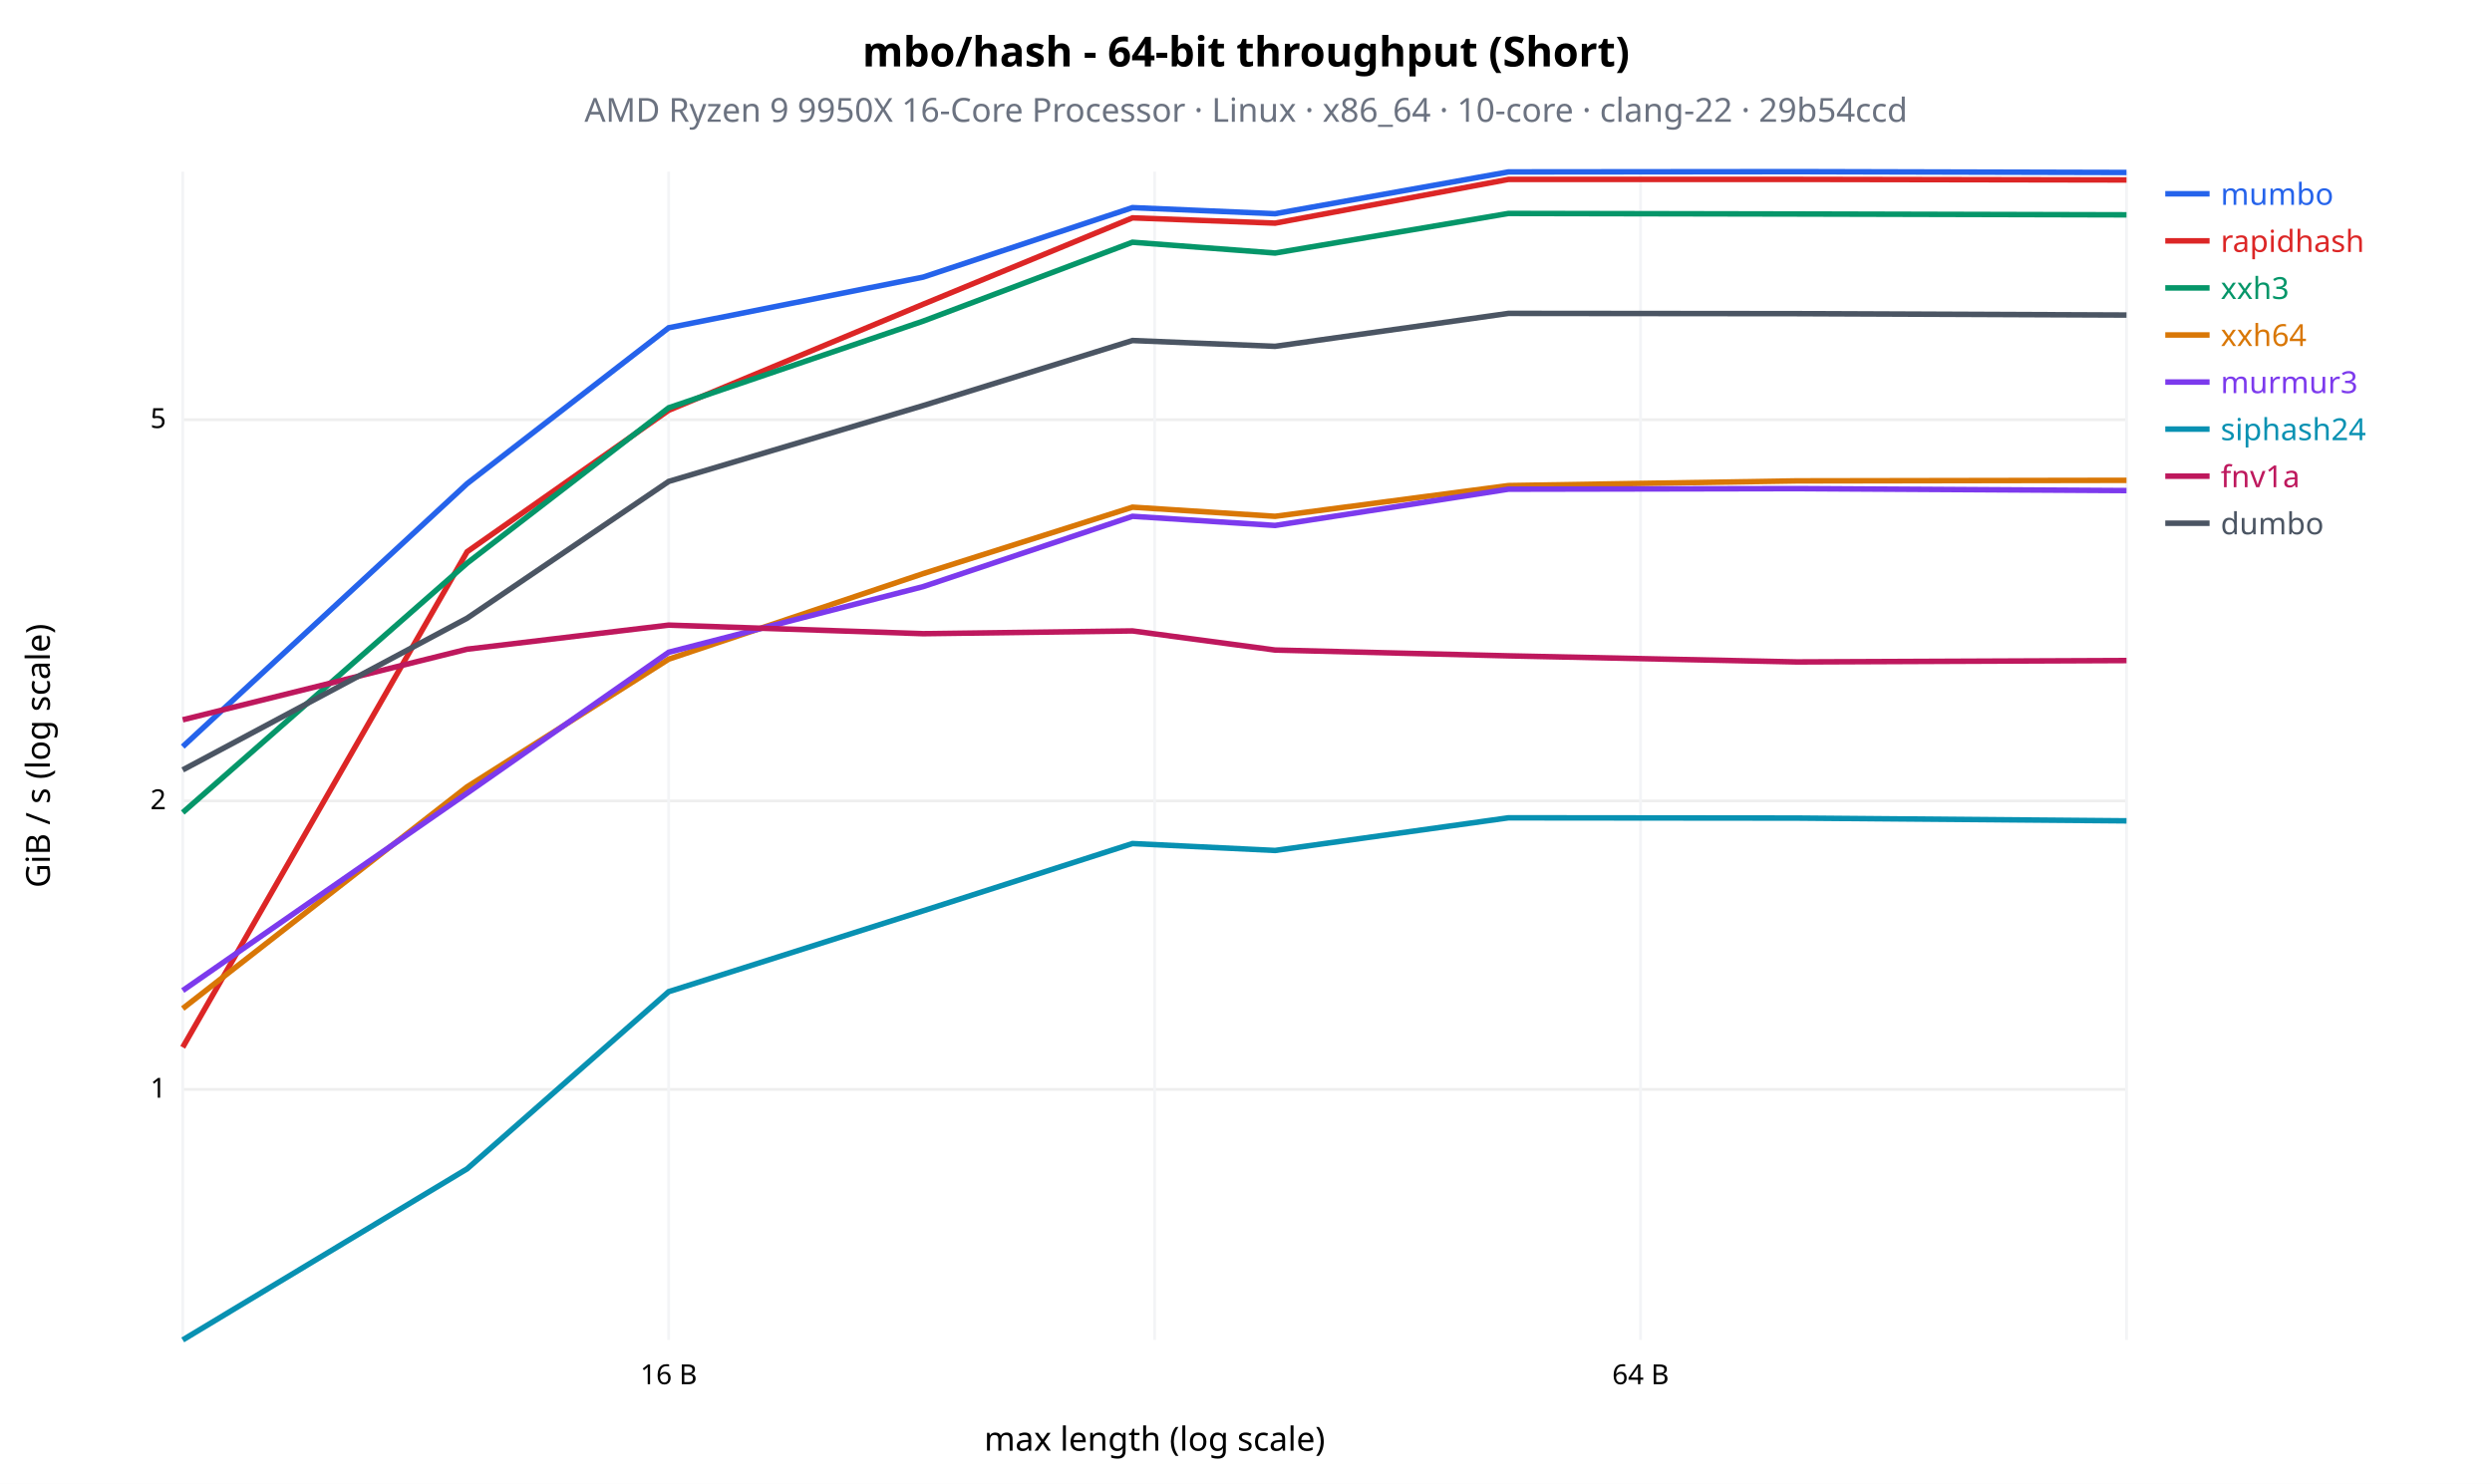
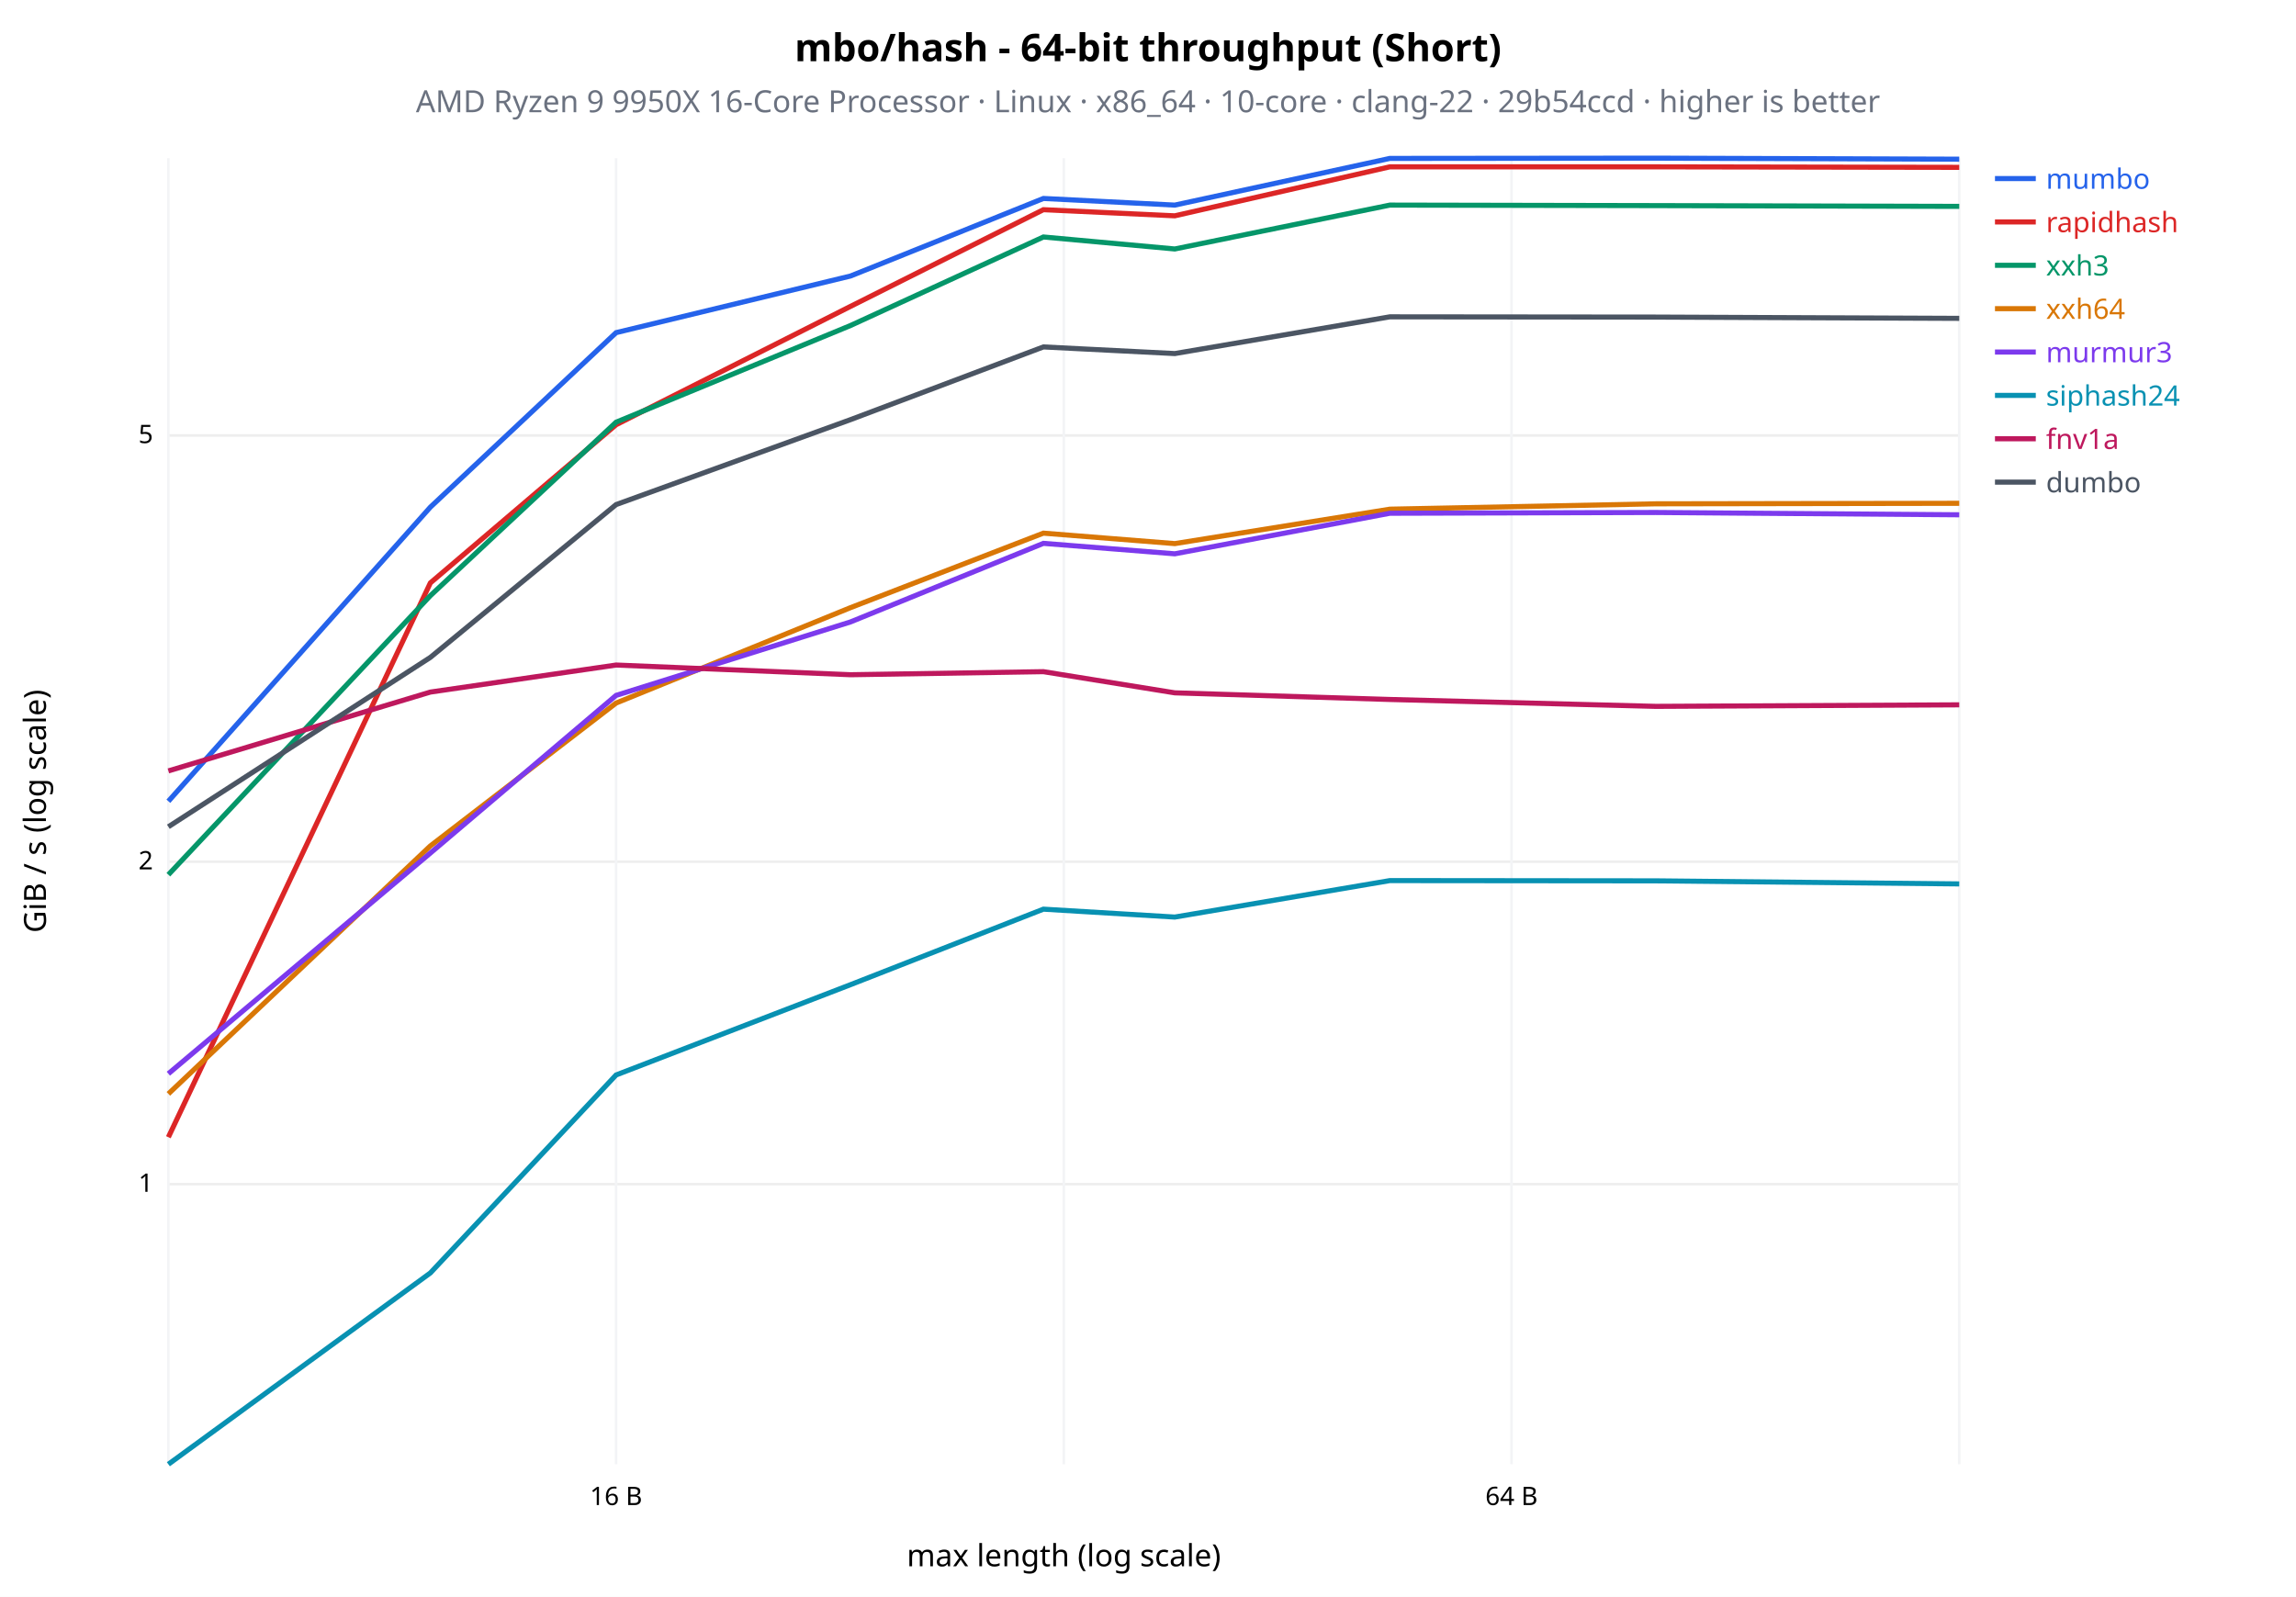
- <svg xmlns="http://www.w3.org/2000/svg" width="900" height="536" font-family="sans-serif">
-   <rect width="900" height="536" fill="white" />
+ <svg xmlns="http://www.w3.org/2000/svg" width="900" height="626" font-family="sans-serif">
+   <rect width="900" height="626" fill="white" />
  <text x="450" y="24" font-size="15" font-weight="bold" text-anchor="middle">mbo/hash - 64-bit throughput (Short)</text>
-   <text x="450" y="44" font-size="12" fill="#6b7280" text-anchor="middle">AMD Ryzen 9 9950X 16-Core Processor · Linux · x86_64 · 10-core · clang-22 · 29b54ccd</text>
-   <line x1="66" y1="393.5" x2="768.0" y2="393.5" stroke="#eee" />
-   <text x="60" y="396.5" font-size="10" text-anchor="end">1</text>
-   <line x1="66" y1="289.3" x2="768.0" y2="289.3" stroke="#eee" />
-   <text x="60" y="292.3" font-size="10" text-anchor="end">2</text>
-   <line x1="66" y1="151.6" x2="768.0" y2="151.6" stroke="#eee" />
-   <text x="60" y="154.6" font-size="10" text-anchor="end">5</text>
-   <line x1="66.0" y1="62" x2="66.0" y2="484.0" stroke="#f3f4f6" />
-   <line x1="241.5" y1="62" x2="241.5" y2="484.0" stroke="#f3f4f6" />
-   <text x="241.5" y="500.0" font-size="10" text-anchor="middle">16 B</text>
-   <line x1="417.0" y1="62" x2="417.0" y2="484.0" stroke="#f3f4f6" />
-   <line x1="592.5" y1="62" x2="592.5" y2="484.0" stroke="#f3f4f6" />
-   <text x="592.5" y="500.0" font-size="10" text-anchor="middle">64 B</text>
-   <line x1="768.0" y1="62" x2="768.0" y2="484.0" stroke="#f3f4f6" />
-   <text x="417" y="524" font-size="12" text-anchor="middle">max length (log scale)</text>
-   <text x="18" y="273" font-size="12" transform="rotate(-90 18 273)" text-anchor="middle">GiB / s (log scale)</text>
-   <polyline points="66.0,269.7 168.7,174.7 241.5,118.4 333.4,100.1 409.0,75.0 460.5,77.2 544.8,62.1 649.0,62.0 768.0,62.3" fill="none" stroke="#2563eb" stroke-width="2" />
+   <text x="450" y="44" font-size="12" fill="#6b7280" text-anchor="middle">AMD Ryzen 9 9950X 16-Core Processor · Linux · x86_64 · 10-core · clang-22 · 29b54ccd · higher is better</text>
+   <line x1="66" y1="464.2" x2="768.0" y2="464.2" stroke="#eee" />
+   <text x="60" y="467.2" font-size="10" text-anchor="end">1</text>
+   <line x1="66" y1="337.8" x2="768.0" y2="337.8" stroke="#eee" />
+   <text x="60" y="340.8" font-size="10" text-anchor="end">2</text>
+   <line x1="66" y1="170.7" x2="768.0" y2="170.7" stroke="#eee" />
+   <text x="60" y="173.7" font-size="10" text-anchor="end">5</text>
+   <line x1="66.0" y1="62" x2="66.0" y2="574.0" stroke="#f3f4f6" />
+   <line x1="241.5" y1="62" x2="241.5" y2="574.0" stroke="#f3f4f6" />
+   <text x="241.5" y="590.0" font-size="10" text-anchor="middle">16 B</text>
+   <line x1="417.0" y1="62" x2="417.0" y2="574.0" stroke="#f3f4f6" />
+   <line x1="592.5" y1="62" x2="592.5" y2="574.0" stroke="#f3f4f6" />
+   <text x="592.5" y="590.0" font-size="10" text-anchor="middle">64 B</text>
+   <line x1="768.0" y1="62" x2="768.0" y2="574.0" stroke="#f3f4f6" />
+   <text x="417" y="614" font-size="12" text-anchor="middle">max length (log scale)</text>
+   <text x="18" y="318" font-size="12" transform="rotate(-90 18 318)" text-anchor="middle">GiB / s (log scale)</text>
+   <polyline points="66.0,314.1 168.7,198.8 241.5,130.4 333.4,108.2 409.0,77.8 460.5,80.4 544.8,62.1 649.0,62.0 768.0,62.4" fill="none" stroke="#2563eb" stroke-width="2" />
  <line x1="782.0" y1="70.0" x2="798.0" y2="70.0" stroke="#2563eb" stroke-width="2" />
  <text x="802.0" y="74.0" font-size="11" fill="#2563eb">mumbo</text>
-   <polyline points="66.0,378.3 168.7,199.3 241.5,148.2 333.4,109.9 409.0,78.7 460.5,80.6 544.8,64.8 649.0,64.8 768.0,65.0" fill="none" stroke="#dc2626" stroke-width="2" />
+   <polyline points="66.0,445.8 168.7,228.5 241.5,166.5 333.4,120.1 409.0,82.2 460.5,84.6 544.8,65.4 649.0,65.4 768.0,65.6" fill="none" stroke="#dc2626" stroke-width="2" />
  <line x1="782.0" y1="87.0" x2="798.0" y2="87.0" stroke="#dc2626" stroke-width="2" />
  <text x="802.0" y="91.0" font-size="11" fill="#dc2626">rapidhash</text>
-   <polyline points="66.0,293.5 168.7,203.4 241.5,147.3 333.4,116.0 409.0,87.5 460.5,91.4 544.8,77.1 649.0,77.3 768.0,77.6" fill="none" stroke="#059669" stroke-width="2" />
+   <polyline points="66.0,342.9 168.7,233.5 241.5,165.5 333.4,127.6 409.0,92.9 460.5,97.6 544.8,80.4 649.0,80.6 768.0,80.9" fill="none" stroke="#059669" stroke-width="2" />
  <line x1="782.0" y1="104.0" x2="798.0" y2="104.0" stroke="#059669" stroke-width="2" />
  <text x="802.0" y="108.0" font-size="11" fill="#059669">xxh3</text>
-   <polyline points="66.0,364.3 168.7,284.2 241.5,238.1 333.4,207.2 409.0,183.2 460.5,186.5 544.8,175.4 649.0,173.7 768.0,173.5" fill="none" stroke="#d97706" stroke-width="2" />
+   <polyline points="66.0,428.8 168.7,331.6 241.5,275.6 333.4,238.2 409.0,209.0 460.5,213.1 544.8,199.6 649.0,197.5 768.0,197.3" fill="none" stroke="#d97706" stroke-width="2" />
  <line x1="782.0" y1="121.0" x2="798.0" y2="121.0" stroke="#d97706" stroke-width="2" />
  <text x="802.0" y="125.0" font-size="11" fill="#d97706">xxh64</text>
-   <polyline points="66.0,357.8 168.7,286.5 241.5,235.6 333.4,211.9 409.0,186.5 460.5,189.8 544.8,176.7 649.0,176.5 768.0,177.2" fill="none" stroke="#7c3aed" stroke-width="2" />
+   <polyline points="66.0,420.9 168.7,334.4 241.5,272.6 333.4,243.8 409.0,213.0 460.5,217.1 544.8,201.2 649.0,200.9 768.0,201.8" fill="none" stroke="#7c3aed" stroke-width="2" />
  <line x1="782.0" y1="138.0" x2="798.0" y2="138.0" stroke="#7c3aed" stroke-width="2" />
  <text x="802.0" y="142.0" font-size="11" fill="#7c3aed">murmur3</text>
-   <polyline points="66.0,484.0 168.7,422.2 241.5,358.2 333.4,329.0 409.0,304.7 460.5,307.2 544.8,295.4 649.0,295.5 768.0,296.5" fill="none" stroke="#0891b2" stroke-width="2" />
+   <polyline points="66.0,574.0 168.7,499.0 241.5,421.4 333.4,386.0 409.0,356.4 460.5,359.5 544.8,345.2 649.0,345.3 768.0,346.5" fill="none" stroke="#0891b2" stroke-width="2" />
  <line x1="782.0" y1="155.0" x2="798.0" y2="155.0" stroke="#0891b2" stroke-width="2" />
  <text x="802.0" y="159.0" font-size="11" fill="#0891b2">siphash24</text>
-   <polyline points="66.0,260.0 168.7,234.5 241.5,225.8 333.4,228.9 409.0,227.9 460.5,234.8 544.8,236.9 649.0,239.1 768.0,238.6" fill="none" stroke="#be185d" stroke-width="2" />
+   <polyline points="66.0,302.2 168.7,271.3 241.5,260.7 333.4,264.5 409.0,263.3 460.5,271.6 544.8,274.2 649.0,276.9 768.0,276.3" fill="none" stroke="#be185d" stroke-width="2" />
  <line x1="782.0" y1="172.0" x2="798.0" y2="172.0" stroke="#be185d" stroke-width="2" />
  <text x="802.0" y="176.0" font-size="11" fill="#be185d">fnv1a</text>
-   <polyline points="66.0,278.1 168.7,223.3 241.5,173.9 333.4,146.5 409.0,123.0 460.5,125.1 544.8,113.2 649.0,113.3 768.0,113.8" fill="none" stroke="#4b5563" stroke-width="2" />
+   <polyline points="66.0,324.1 168.7,257.7 241.5,197.8 333.4,164.5 409.0,136.0 460.5,138.6 544.8,124.2 649.0,124.3 768.0,124.8" fill="none" stroke="#4b5563" stroke-width="2" />
  <line x1="782.0" y1="189.0" x2="798.0" y2="189.0" stroke="#4b5563" stroke-width="2" />
  <text x="802.0" y="193.0" font-size="11" fill="#4b5563">dumbo</text>
</svg>
